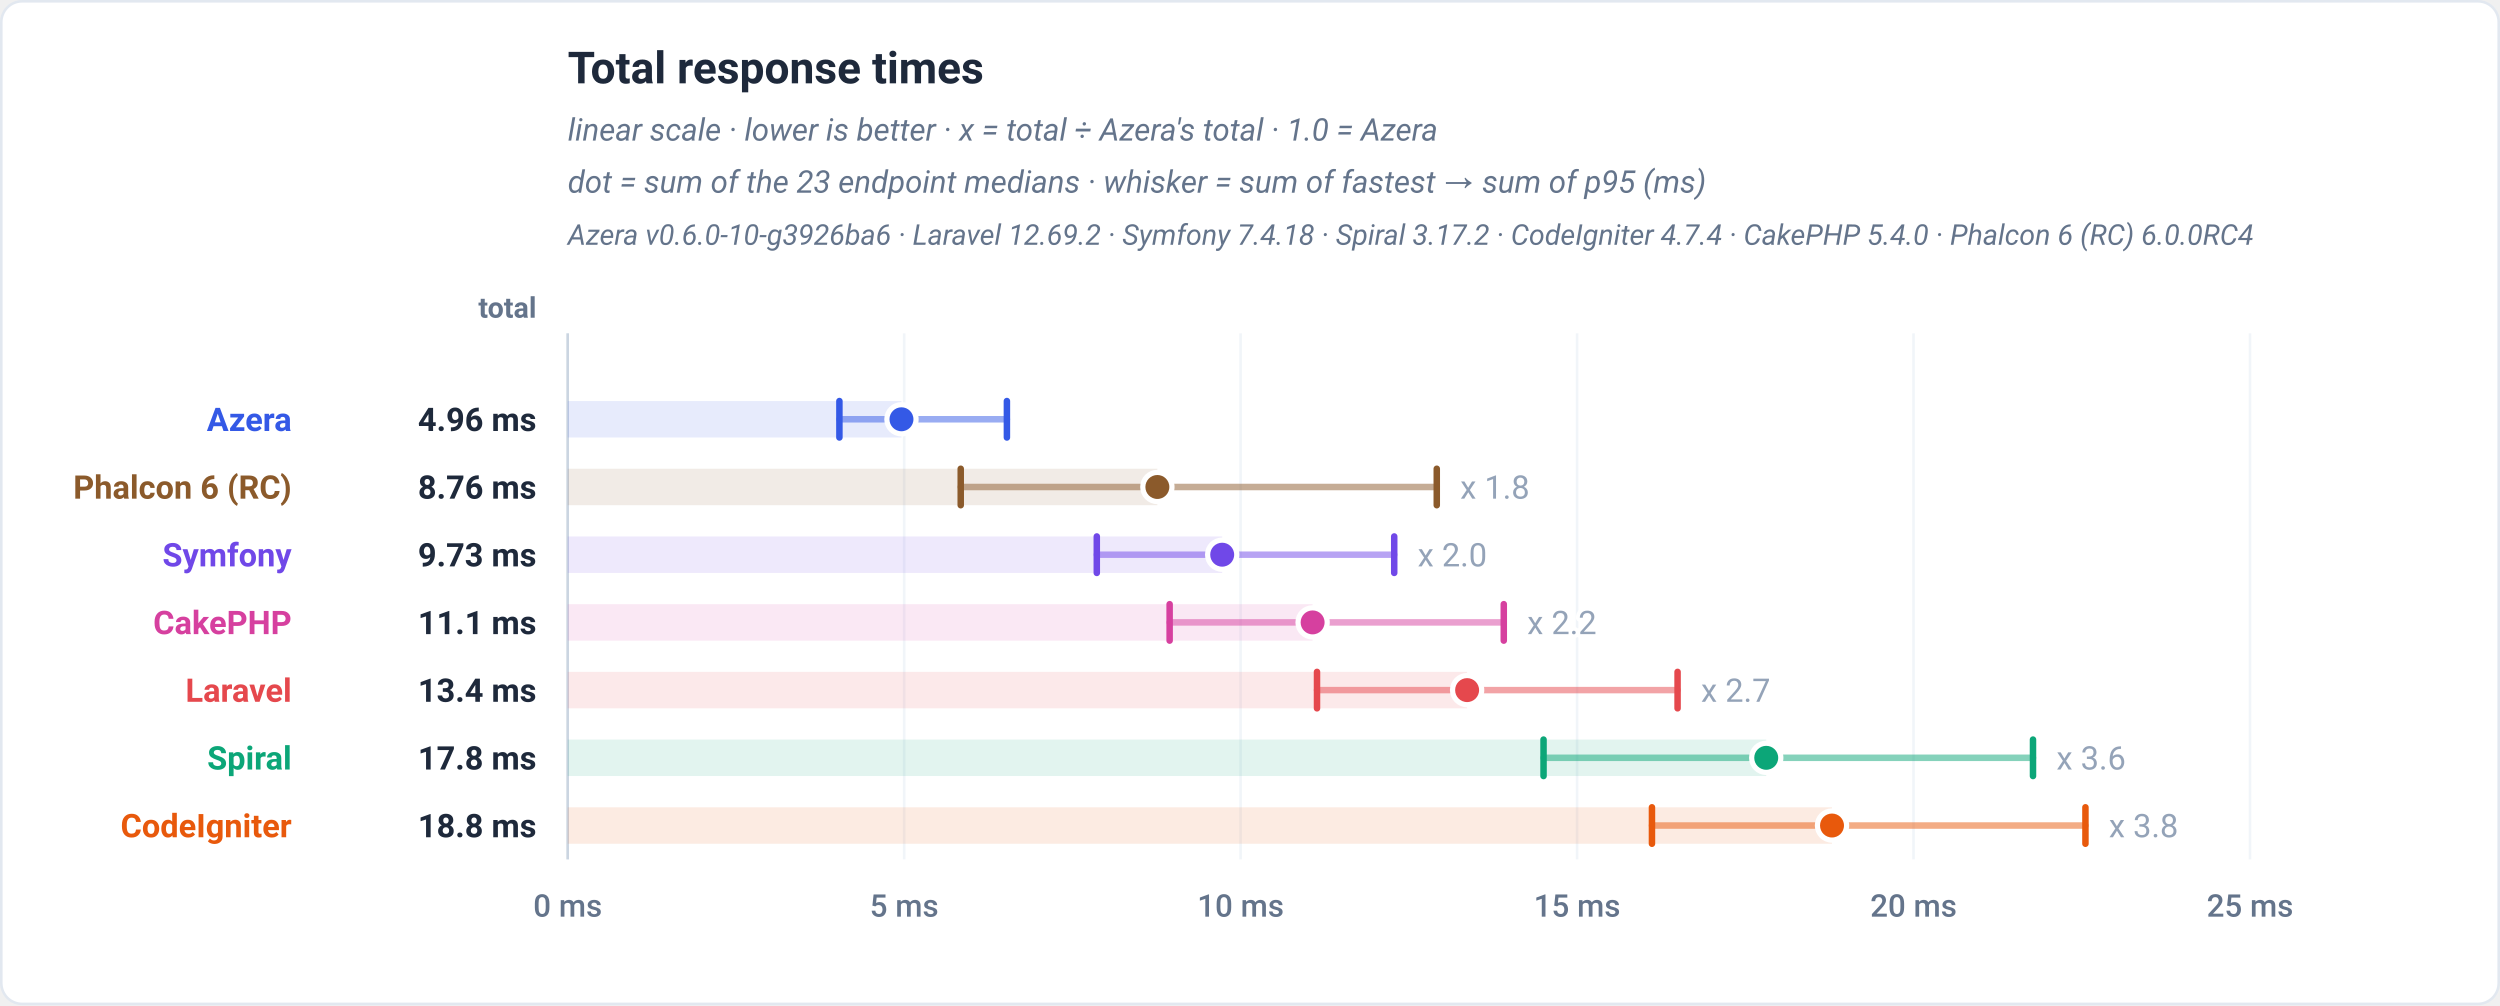
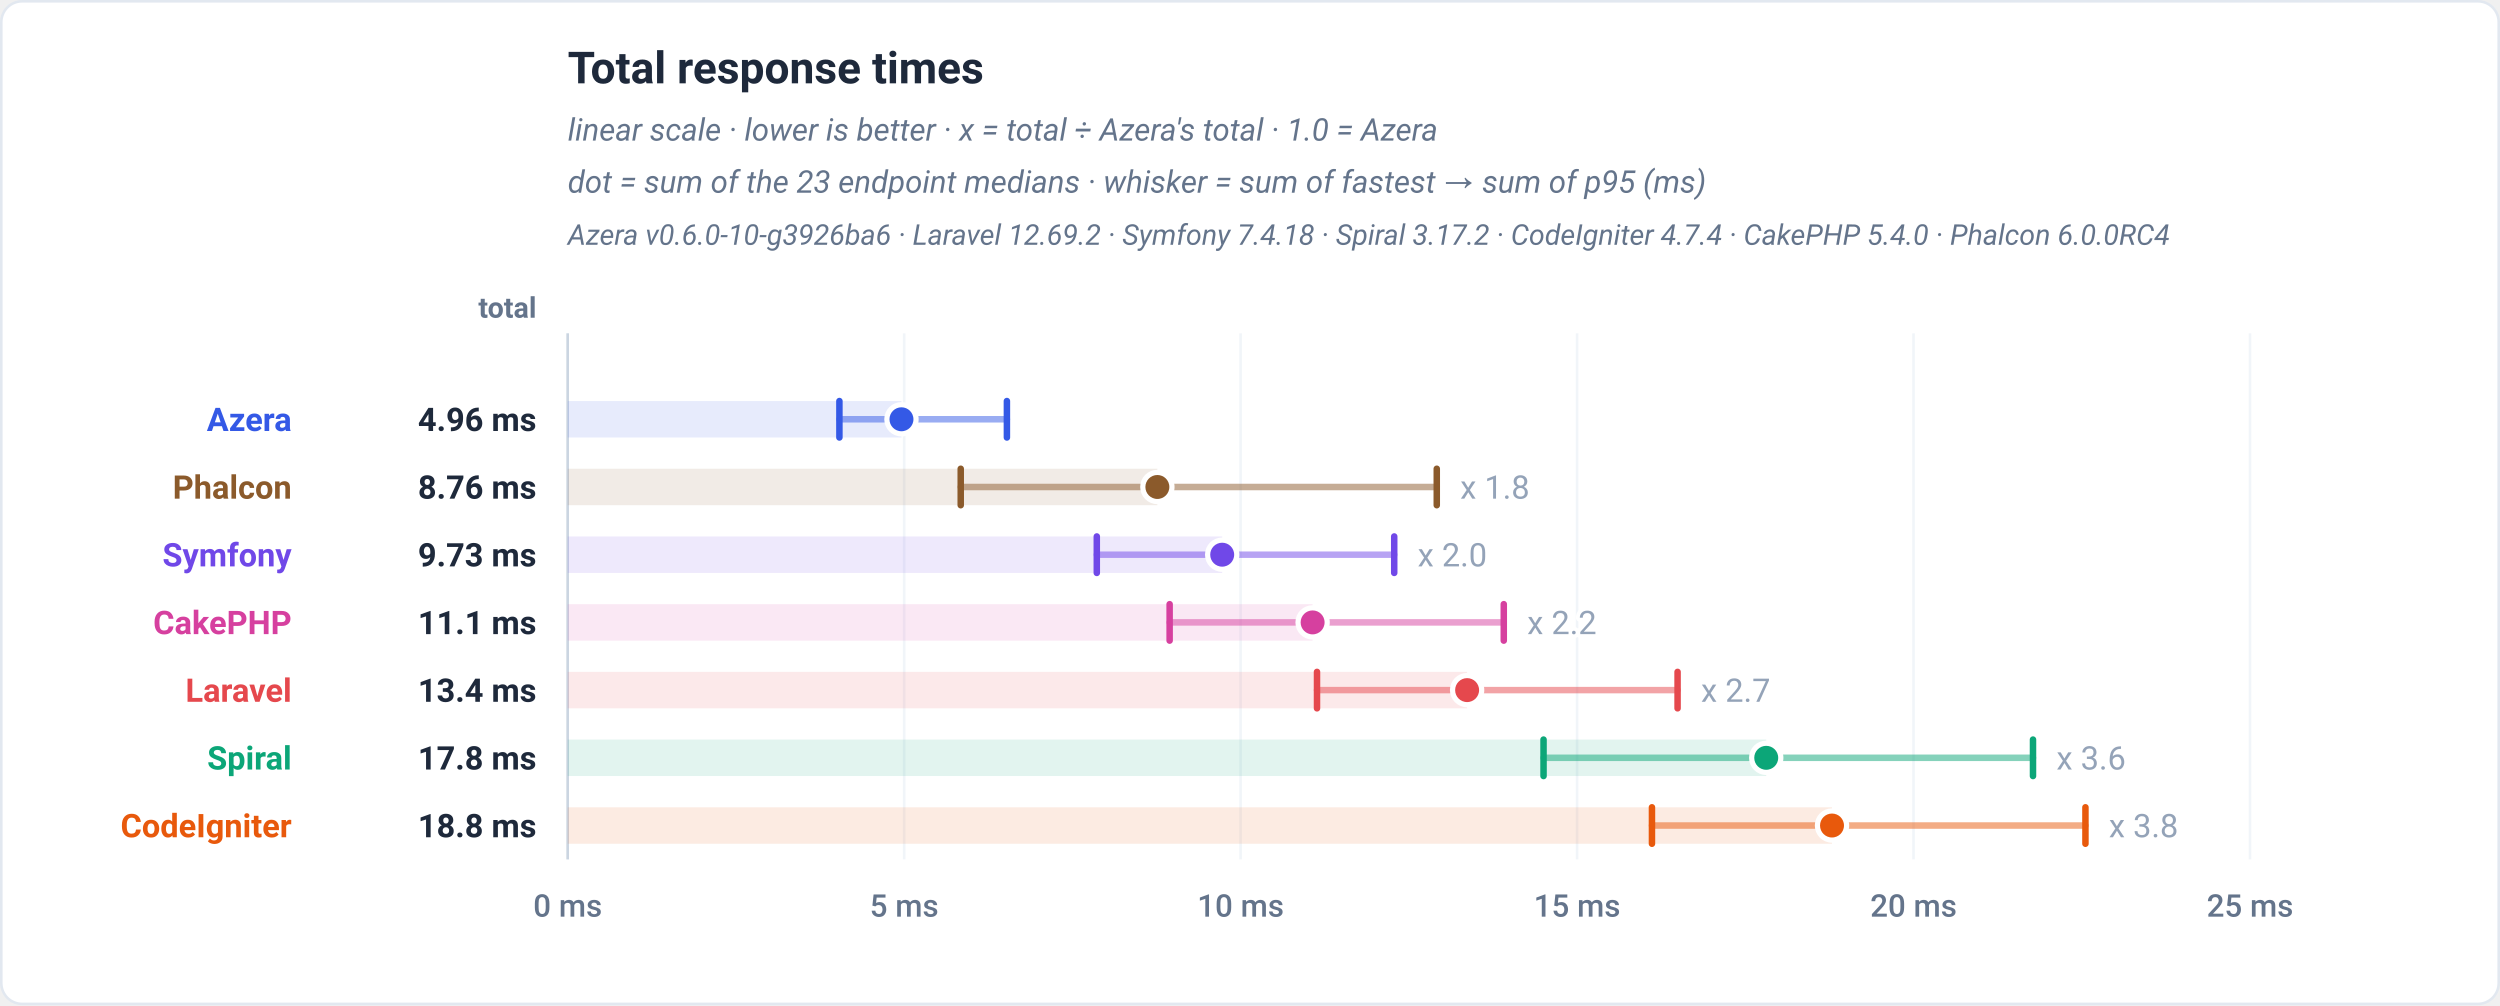
<svg xmlns="http://www.w3.org/2000/svg" viewBox="0 0 960 386" width="960" height="386" role="img" font-family="-apple-system,BlinkMacSystemFont,'Segoe UI',Roboto,Helvetica,Arial,sans-serif">
  <rect x="0.5" y="0.5" width="959" height="385" rx="8" fill="#ffffff" stroke="#e2e8f0" />
  <text x="218" y="32" font-family="-apple-system,BlinkMacSystemFont,'Segoe UI',Roboto,Helvetica,Arial,sans-serif" font-size="17" font-weight="700" fill="#1e293b" text-anchor="start">Total response times</text>
  <text x="218" y="54" font-family="-apple-system,BlinkMacSystemFont,'Segoe UI',Roboto,Helvetica,Arial,sans-serif" font-size="12" font-weight="400" fill="#64748b" text-anchor="start" font-style="italic">linear scale · lower is better · x = total ÷ Azera's total · 1.0 = Azera</text>
  <text x="218" y="74" font-family="-apple-system,BlinkMacSystemFont,'Segoe UI',Roboto,Helvetica,Arial,sans-serif" font-size="12" font-weight="400" fill="#64748b" text-anchor="start" font-style="italic">dot = sum of the 23 endpoint medians · whisker = sum of fastest → sum of p95 (ms)</text>
-   <text x="218" y="94" font-family="-apple-system,BlinkMacSystemFont,'Segoe UI',Roboto,Helvetica,Arial,sans-serif" font-size="11" font-weight="400" fill="#64748b" text-anchor="start" font-style="italic">Azera v0.6.0-10-g3926ba6 · Laravel 12.69.2 · Symfony 7.4.18 · Spiral 3.17.2 · CodeIgniter 4.7.4 · CakePHP 5.4.0 · Phalcon 6 (RC) 6.0.0RC4</text>
+   <text x="218" y="94" font-family="-apple-system,BlinkMacSystemFont,'Segoe UI',Roboto,Helvetica,Arial,sans-serif" font-size="11" font-weight="400" fill="#64748b" text-anchor="start" font-style="italic">Azera v0.6.0-10-g3926ba6 · Laravel 12.69.2 · Symfony 7.4.18 · Spiral 3.17.2 · CodeIgniter 4.7.4 · CakePHP 5.4.0 · Phalcon 6.0.0RC4</text>
  <text x="206" y="122" font-family="-apple-system,BlinkMacSystemFont,'Segoe UI',Roboto,Helvetica,Arial,sans-serif" font-size="11" font-weight="600" fill="#64748b" text-anchor="end">total</text>
  <line x1="218" y1="128" x2="218" y2="330" stroke="#f1f5f9" stroke-width="1" />
  <text x="218" y="352" font-family="-apple-system,BlinkMacSystemFont,'Segoe UI',Roboto,Helvetica,Arial,sans-serif" font-size="12" font-weight="500" fill="#64748b" text-anchor="middle">0 ms</text>
  <line x1="347.2" y1="128" x2="347.2" y2="330" stroke="#f1f5f9" stroke-width="1" />
  <text x="347.2" y="352" font-family="-apple-system,BlinkMacSystemFont,'Segoe UI',Roboto,Helvetica,Arial,sans-serif" font-size="12" font-weight="500" fill="#64748b" text-anchor="middle">5 ms</text>
  <line x1="476.4" y1="128" x2="476.4" y2="330" stroke="#f1f5f9" stroke-width="1" />
  <text x="476.4" y="352" font-family="-apple-system,BlinkMacSystemFont,'Segoe UI',Roboto,Helvetica,Arial,sans-serif" font-size="12" font-weight="500" fill="#64748b" text-anchor="middle">10 ms</text>
  <line x1="605.6" y1="128" x2="605.6" y2="330" stroke="#f1f5f9" stroke-width="1" />
  <text x="605.6" y="352" font-family="-apple-system,BlinkMacSystemFont,'Segoe UI',Roboto,Helvetica,Arial,sans-serif" font-size="12" font-weight="500" fill="#64748b" text-anchor="middle">15 ms</text>
  <line x1="734.8" y1="128" x2="734.8" y2="330" stroke="#f1f5f9" stroke-width="1" />
  <text x="734.8" y="352" font-family="-apple-system,BlinkMacSystemFont,'Segoe UI',Roboto,Helvetica,Arial,sans-serif" font-size="12" font-weight="500" fill="#64748b" text-anchor="middle">20 ms</text>
  <line x1="864" y1="128" x2="864" y2="330" stroke="#f1f5f9" stroke-width="1" />
  <text x="864" y="352" font-family="-apple-system,BlinkMacSystemFont,'Segoe UI',Roboto,Helvetica,Arial,sans-serif" font-size="12" font-weight="500" fill="#64748b" text-anchor="middle">25 ms</text>
  <line x1="218" y1="128" x2="218" y2="330" stroke="#cbd5e1" stroke-width="1" />
  <rect x="218" y="154" width="128.16" height="14" fill="#3459e6" fill-opacity="0.12" />
  <line x1="322.33" y1="161" x2="386.65" y2="161" stroke="#3459e6" stroke-width="2.5" stroke-linecap="round" opacity="0.5" />
  <line x1="322.33" y1="154" x2="322.33" y2="168" stroke="#3459e6" stroke-width="2.5" stroke-linecap="round" />
  <line x1="386.65" y1="154" x2="386.65" y2="168" stroke="#3459e6" stroke-width="2.5" stroke-linecap="round" />
  <circle cx="346.16" cy="161" r="5.6" fill="#3459e6" stroke="#ffffff" stroke-width="2" />
  <text x="112" y="165.5" font-family="-apple-system,BlinkMacSystemFont,'Segoe UI',Roboto,Helvetica,Arial,sans-serif" font-size="12.5" font-weight="700" fill="#3459e6" text-anchor="end">Azera</text>
  <text x="206" y="165.5" font-family="-apple-system,BlinkMacSystemFont,'Segoe UI',Roboto,Helvetica,Arial,sans-serif" font-size="12.5" font-weight="700" fill="#1e293b" text-anchor="end">4.96 ms</text>
  <rect x="218" y="180" width="226.43" height="14" fill="#8b5a2b" fill-opacity="0.12" />
  <line x1="368.92" y1="187" x2="551.72" y2="187" stroke="#8b5a2b" stroke-width="2.5" stroke-linecap="round" opacity="0.5" />
  <line x1="368.92" y1="180" x2="368.92" y2="194" stroke="#8b5a2b" stroke-width="2.5" stroke-linecap="round" />
  <line x1="551.72" y1="180" x2="551.72" y2="194" stroke="#8b5a2b" stroke-width="2.5" stroke-linecap="round" />
  <circle cx="444.43" cy="187" r="5.6" fill="#8b5a2b" stroke="#ffffff" stroke-width="2" />
  <text x="560.72" y="191.5" font-family="-apple-system,BlinkMacSystemFont,'Segoe UI',Roboto,Helvetica,Arial,sans-serif" font-size="12.5" font-weight="400" fill="#94a3b8" text-anchor="start" stroke="#ffffff" stroke-width="3" paint-order="stroke" stroke-linejoin="round">x 1.8</text>
-   <text x="112" y="191.5" font-family="-apple-system,BlinkMacSystemFont,'Segoe UI',Roboto,Helvetica,Arial,sans-serif" font-size="12.5" font-weight="700" fill="#8b5a2b" text-anchor="end">Phalcon 6 (RC)</text>
+   <text x="112" y="191.5" font-family="-apple-system,BlinkMacSystemFont,'Segoe UI',Roboto,Helvetica,Arial,sans-serif" font-size="12.5" font-weight="700" fill="#8b5a2b" text-anchor="end">Phalcon</text>
  <text x="206" y="191.5" font-family="-apple-system,BlinkMacSystemFont,'Segoe UI',Roboto,Helvetica,Arial,sans-serif" font-size="12.5" font-weight="700" fill="#1e293b" text-anchor="end">8.76 ms</text>
  <rect x="218" y="206" width="251.32" height="14" fill="#7048e8" fill-opacity="0.12" />
  <line x1="421.17" y1="213" x2="535.38" y2="213" stroke="#7048e8" stroke-width="2.5" stroke-linecap="round" opacity="0.5" />
  <line x1="421.17" y1="206" x2="421.17" y2="220" stroke="#7048e8" stroke-width="2.5" stroke-linecap="round" />
  <line x1="535.38" y1="206" x2="535.38" y2="220" stroke="#7048e8" stroke-width="2.5" stroke-linecap="round" />
  <circle cx="469.32" cy="213" r="5.6" fill="#7048e8" stroke="#ffffff" stroke-width="2" />
  <text x="544.38" y="217.5" font-family="-apple-system,BlinkMacSystemFont,'Segoe UI',Roboto,Helvetica,Arial,sans-serif" font-size="12.5" font-weight="400" fill="#94a3b8" text-anchor="start" stroke="#ffffff" stroke-width="3" paint-order="stroke" stroke-linejoin="round">x 2.0</text>
  <text x="112" y="217.5" font-family="-apple-system,BlinkMacSystemFont,'Segoe UI',Roboto,Helvetica,Arial,sans-serif" font-size="12.5" font-weight="700" fill="#7048e8" text-anchor="end">Symfony</text>
  <text x="206" y="217.5" font-family="-apple-system,BlinkMacSystemFont,'Segoe UI',Roboto,Helvetica,Arial,sans-serif" font-size="12.5" font-weight="700" fill="#1e293b" text-anchor="end">9.73 ms</text>
  <rect x="218" y="232" width="286.04" height="14" fill="#d6409f" fill-opacity="0.12" />
  <line x1="449.14" y1="239" x2="577.45" y2="239" stroke="#d6409f" stroke-width="2.5" stroke-linecap="round" opacity="0.5" />
  <line x1="449.14" y1="232" x2="449.14" y2="246" stroke="#d6409f" stroke-width="2.5" stroke-linecap="round" />
  <line x1="577.45" y1="232" x2="577.45" y2="246" stroke="#d6409f" stroke-width="2.5" stroke-linecap="round" />
  <circle cx="504.04" cy="239" r="5.6" fill="#d6409f" stroke="#ffffff" stroke-width="2" />
  <text x="586.45" y="243.5" font-family="-apple-system,BlinkMacSystemFont,'Segoe UI',Roboto,Helvetica,Arial,sans-serif" font-size="12.5" font-weight="400" fill="#94a3b8" text-anchor="start" stroke="#ffffff" stroke-width="3" paint-order="stroke" stroke-linejoin="round">x 2.2</text>
  <text x="112" y="243.5" font-family="-apple-system,BlinkMacSystemFont,'Segoe UI',Roboto,Helvetica,Arial,sans-serif" font-size="12.5" font-weight="700" fill="#d6409f" text-anchor="end">CakePHP</text>
  <text x="206" y="243.5" font-family="-apple-system,BlinkMacSystemFont,'Segoe UI',Roboto,Helvetica,Arial,sans-serif" font-size="12.5" font-weight="700" fill="#1e293b" text-anchor="end">11.1 ms</text>
  <rect x="218" y="258" width="345.37" height="14" fill="#e5484d" fill-opacity="0.12" />
  <line x1="505.73" y1="265" x2="644.19" y2="265" stroke="#e5484d" stroke-width="2.5" stroke-linecap="round" opacity="0.5" />
  <line x1="505.73" y1="258" x2="505.73" y2="272" stroke="#e5484d" stroke-width="2.5" stroke-linecap="round" />
  <line x1="644.19" y1="258" x2="644.19" y2="272" stroke="#e5484d" stroke-width="2.5" stroke-linecap="round" />
  <circle cx="563.37" cy="265" r="5.6" fill="#e5484d" stroke="#ffffff" stroke-width="2" />
  <text x="653.19" y="269.5" font-family="-apple-system,BlinkMacSystemFont,'Segoe UI',Roboto,Helvetica,Arial,sans-serif" font-size="12.5" font-weight="400" fill="#94a3b8" text-anchor="start" stroke="#ffffff" stroke-width="3" paint-order="stroke" stroke-linejoin="round">x 2.7</text>
  <text x="112" y="269.5" font-family="-apple-system,BlinkMacSystemFont,'Segoe UI',Roboto,Helvetica,Arial,sans-serif" font-size="12.5" font-weight="700" fill="#e5484d" text-anchor="end">Laravel</text>
  <text x="206" y="269.5" font-family="-apple-system,BlinkMacSystemFont,'Segoe UI',Roboto,Helvetica,Arial,sans-serif" font-size="12.5" font-weight="700" fill="#1e293b" text-anchor="end">13.4 ms</text>
  <rect x="218" y="284" width="460.23" height="14" fill="#0ca678" fill-opacity="0.12" />
  <line x1="592.72" y1="291" x2="780.67" y2="291" stroke="#0ca678" stroke-width="2.5" stroke-linecap="round" opacity="0.5" />
  <line x1="592.72" y1="284" x2="592.72" y2="298" stroke="#0ca678" stroke-width="2.5" stroke-linecap="round" />
  <line x1="780.67" y1="284" x2="780.67" y2="298" stroke="#0ca678" stroke-width="2.5" stroke-linecap="round" />
  <circle cx="678.23" cy="291" r="5.6" fill="#0ca678" stroke="#ffffff" stroke-width="2" />
  <text x="789.67" y="295.5" font-family="-apple-system,BlinkMacSystemFont,'Segoe UI',Roboto,Helvetica,Arial,sans-serif" font-size="12.5" font-weight="400" fill="#94a3b8" text-anchor="start" stroke="#ffffff" stroke-width="3" paint-order="stroke" stroke-linejoin="round">x 3.6</text>
  <text x="112" y="295.5" font-family="-apple-system,BlinkMacSystemFont,'Segoe UI',Roboto,Helvetica,Arial,sans-serif" font-size="12.5" font-weight="700" fill="#0ca678" text-anchor="end">Spiral</text>
  <text x="206" y="295.5" font-family="-apple-system,BlinkMacSystemFont,'Segoe UI',Roboto,Helvetica,Arial,sans-serif" font-size="12.5" font-weight="700" fill="#1e293b" text-anchor="end">17.8 ms</text>
  <rect x="218" y="310" width="485.49" height="14" fill="#e8590c" fill-opacity="0.12" />
  <line x1="634.35" y1="317" x2="800.81" y2="317" stroke="#e8590c" stroke-width="2.5" stroke-linecap="round" opacity="0.5" />
  <line x1="634.35" y1="310" x2="634.35" y2="324" stroke="#e8590c" stroke-width="2.5" stroke-linecap="round" />
  <line x1="800.81" y1="310" x2="800.81" y2="324" stroke="#e8590c" stroke-width="2.5" stroke-linecap="round" />
  <circle cx="703.49" cy="317" r="5.6" fill="#e8590c" stroke="#ffffff" stroke-width="2" />
  <text x="809.81" y="321.5" font-family="-apple-system,BlinkMacSystemFont,'Segoe UI',Roboto,Helvetica,Arial,sans-serif" font-size="12.5" font-weight="400" fill="#94a3b8" text-anchor="start" stroke="#ffffff" stroke-width="3" paint-order="stroke" stroke-linejoin="round">x 3.8</text>
  <text x="112" y="321.5" font-family="-apple-system,BlinkMacSystemFont,'Segoe UI',Roboto,Helvetica,Arial,sans-serif" font-size="12.5" font-weight="700" fill="#e8590c" text-anchor="end">CodeIgniter</text>
  <text x="206" y="321.5" font-family="-apple-system,BlinkMacSystemFont,'Segoe UI',Roboto,Helvetica,Arial,sans-serif" font-size="12.5" font-weight="700" fill="#1e293b" text-anchor="end">18.8 ms</text>
</svg>
